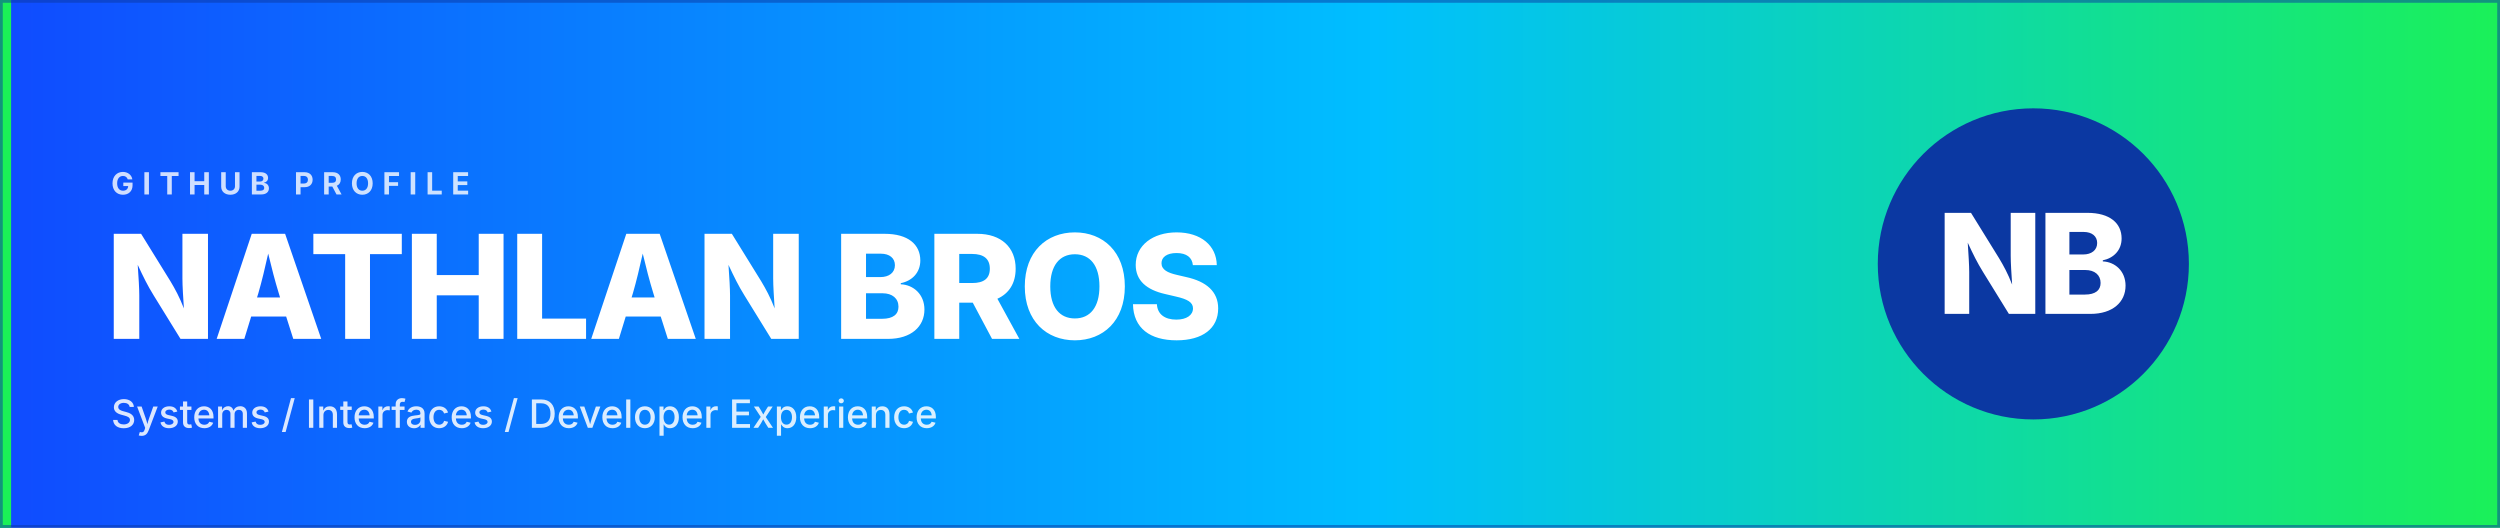
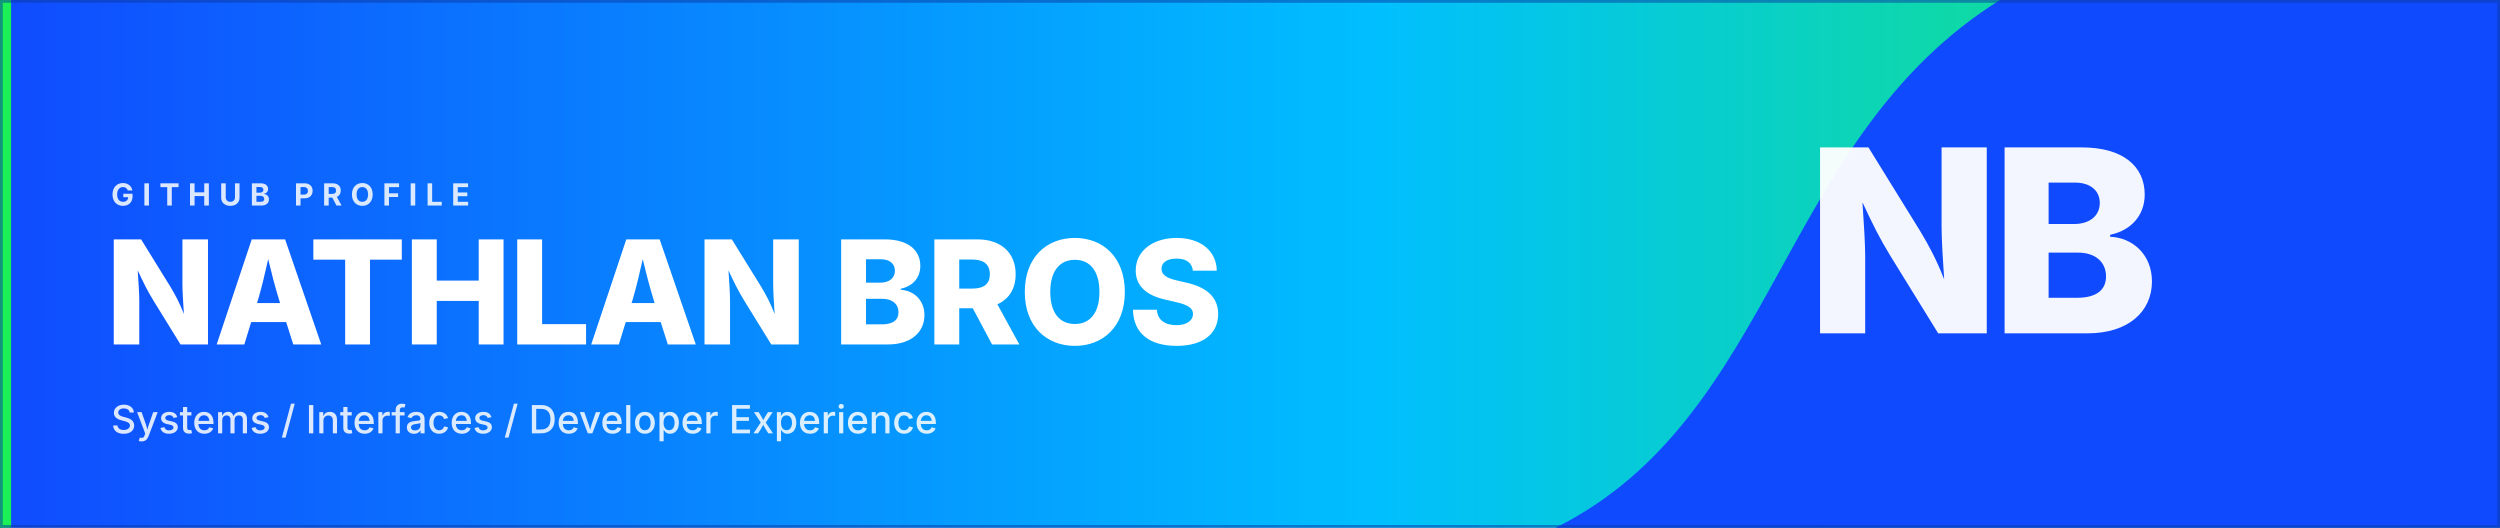
<svg xmlns="http://www.w3.org/2000/svg" width="900" height="190" viewBox="0 0 900 190" role="img" aria-label="Nathlan Bros">
  <defs>
    <linearGradient id="bg" x1="0" y1="0" x2="1" y2="0">
      <stop offset="0" stop-color="#104AFF" />
      <stop offset="0.55" stop-color="#00BFFF" />
      <stop offset="1" stop-color="#1BF157" />
    </linearGradient>
+     <path id="cut" d="M900 0 L900 190 L560 190 C 640 150 640 50 720 0 Z" />
  </defs>
  <rect x="0" y="0" width="900" height="190" fill="url(#bg)" />
+   <use href="#cut" fill="#104AFF" />
  <rect x="0" y="0" width="4" height="190" fill="#1BF157" />
  <rect x="0.5" y="0.5" width="899" height="189" fill="none" stroke="#0B38A2" stroke-opacity="0.5" />
-   <circle cx="732" cy="95" r="56" fill="#0B38A2" />
-   <text x="732" y="113" font-family="'Inter','Helvetica Neue','Segoe UI',system-ui,Arial,sans-serif" font-size="50" font-weight="800" letter-spacing="-2" fill="#FFFFFF" text-anchor="middle">NB</text>
-   <text x="40" y="70" font-family="'Inter','Helvetica Neue','Segoe UI',system-ui,Arial,sans-serif" font-size="11" font-weight="700" letter-spacing="3" fill="#FFFFFF" fill-opacity="0.8">GITHUB PROFILE</text>
-   <text x="38" y="122" font-family="'Inter','Helvetica Neue','Segoe UI',system-ui,Arial,sans-serif" font-size="52" font-weight="800" letter-spacing="-1" fill="#FFFFFF">NATHLAN BROS</text>
-   <text x="40" y="154" font-family="'Inter','Helvetica Neue','Segoe UI',system-ui,Arial,sans-serif" font-size="14" font-weight="500" fill="#FFFFFF" fill-opacity="0.85">Systems / Interfaces / Developer Experience</text>
+   <text x="40" y="74" font-family="'Inter','Helvetica Neue','Segoe UI',system-ui,Arial,sans-serif" font-size="11" font-weight="700" letter-spacing="3" fill="#FFFFFF" fill-opacity="0.85">GITHUB PROFILE</text>
+   <text x="38" y="124" font-family="'Inter','Helvetica Neue','Segoe UI',system-ui,Arial,sans-serif" font-size="52" font-weight="800" letter-spacing="-1" fill="#FFFFFF">NATHLAN BROS</text>
+   <text x="40" y="156" font-family="'Inter','Helvetica Neue','Segoe UI',system-ui,Arial,sans-serif" font-size="14" font-weight="500" fill="#FFFFFF" fill-opacity="0.85">Systems / Interfaces / Developer Experience</text>
+   <text x="650" y="120" font-family="'Inter','Helvetica Neue','Segoe UI',system-ui,Arial,sans-serif" font-size="92" font-weight="800" letter-spacing="-4" fill="#FFFFFF" opacity="0.95">NB</text>
</svg>
